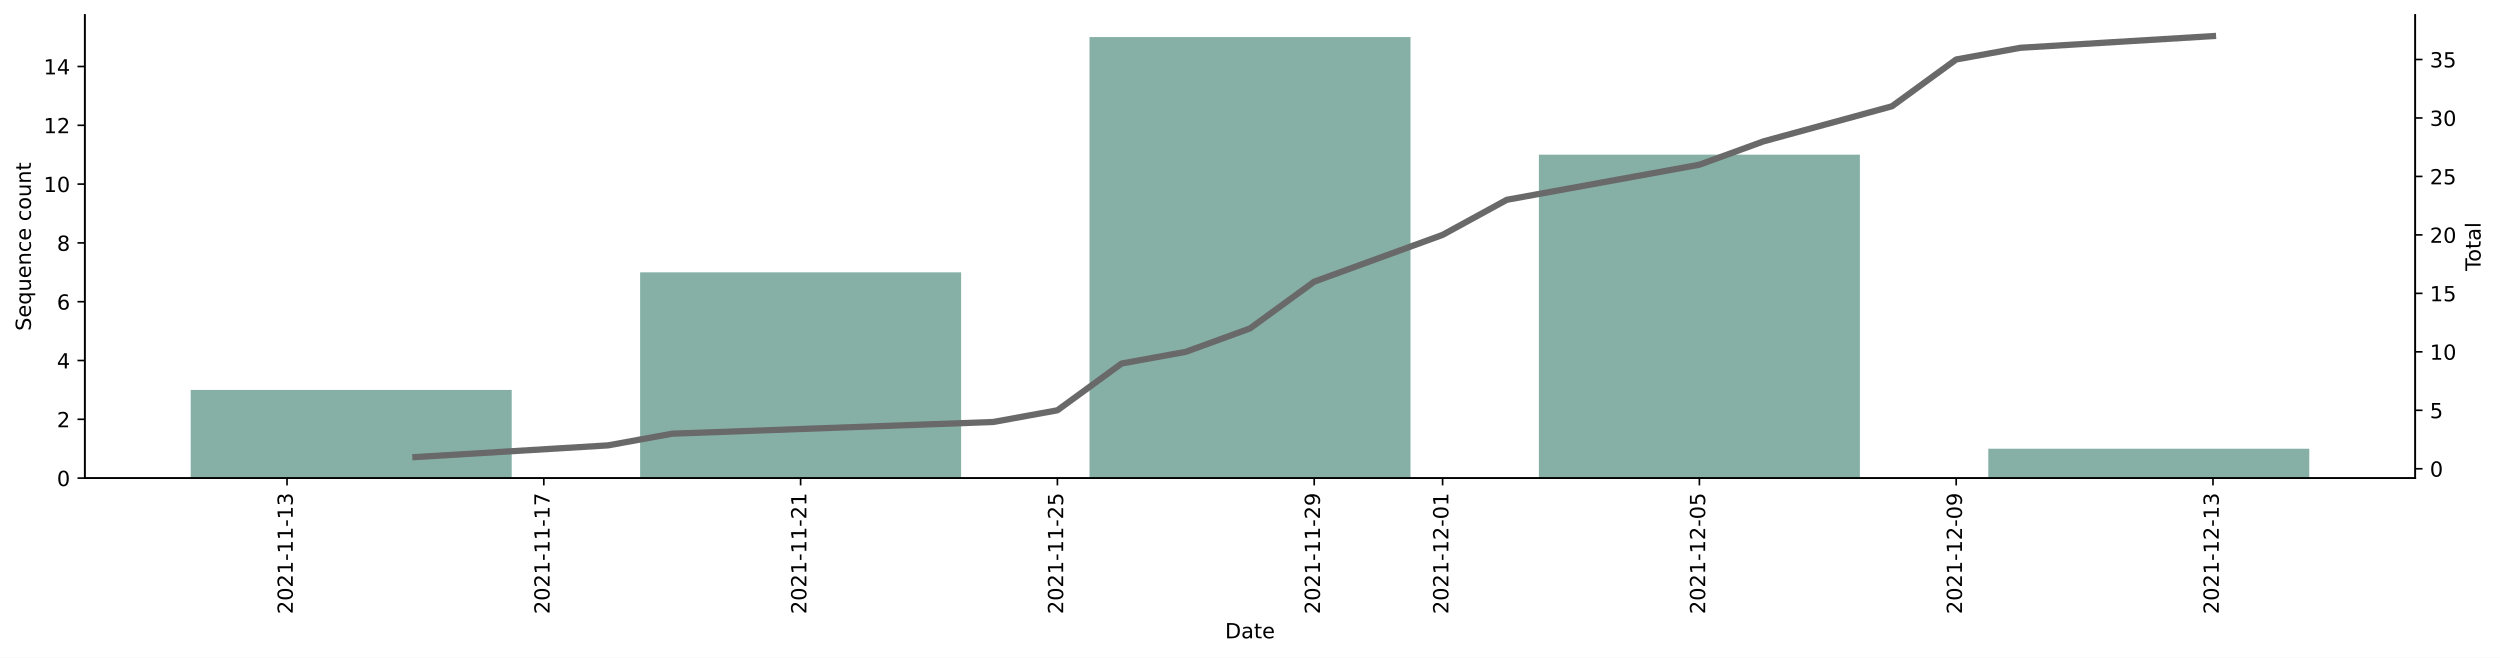
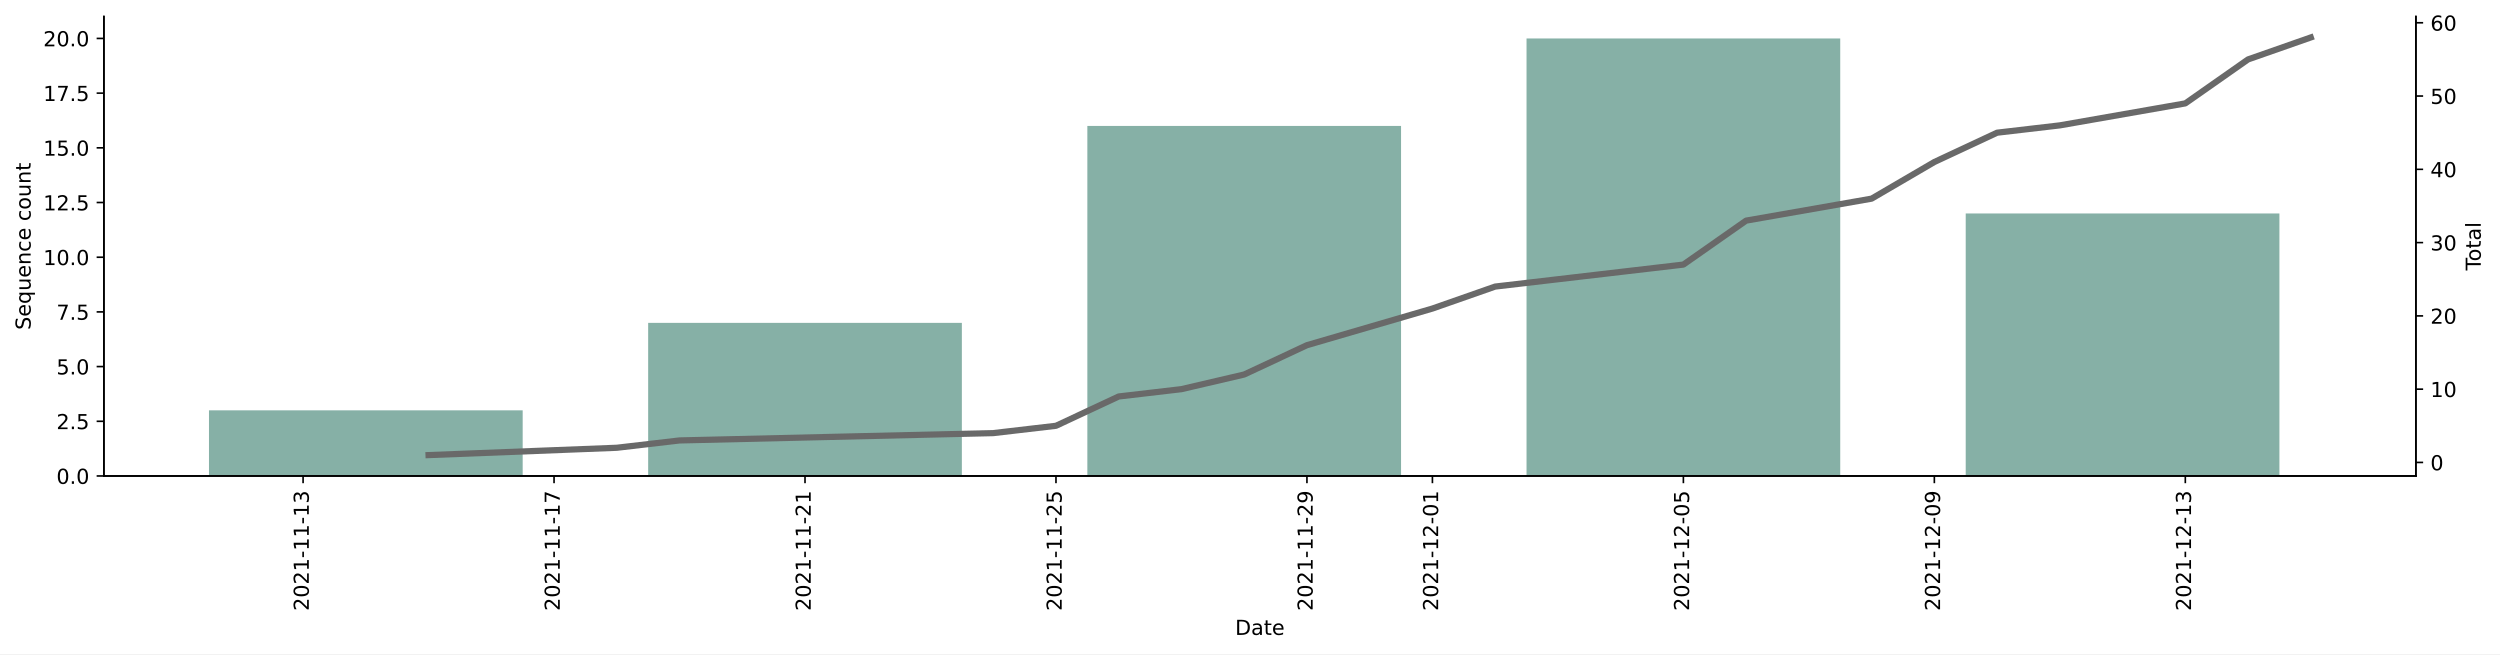
- <svg xmlns="http://www.w3.org/2000/svg" xmlns:xlink="http://www.w3.org/1999/xlink" height="314.954pt" version="1.1" viewBox="0 0 1197.206 314.954" width="1197.206pt">
+ <svg xmlns="http://www.w3.org/2000/svg" xmlns:xlink="http://www.w3.org/1999/xlink" height="315.747pt" version="1.1" viewBox="0 0 1206.747 315.747" width="1206.747pt">
  <defs>
    <style type="text/css">*{stroke-linecap:butt;stroke-linejoin:round;}</style>
  </defs>
  <g id="figure_1">
    <g id="patch_1">
-       <path d="M 0 314.954  L 1197.206 314.954  L 1197.206 0  L 0 0  z " style="fill:#ffffff;" />
+       <path d="M 0 315.747  L 1206.747 315.747  L 1206.747 0  L 0 0  z " style="fill:#ffffff;" />
    </g>
    <g id="axes_1">
      <g id="patch_2">
-         <path d="M 40.603 228.96  L 1156.603 228.96  L 1156.603 7.2  L 40.603 7.2  z " style="fill:#ffffff;" />
+         <path d="M 50.144 229.753  L 1166.144 229.753  L 1166.144 7.993  L 50.144 7.993  z " style="fill:#ffffff;" />
      </g>
      <g id="patch_3">
-         <path clip-path="url(#p0cb021c6cd)" d="M 91.33 228.96  L 245.049 228.96  L 245.049 186.72  L 91.33 186.72  z " style="fill:#86b0a6;" />
+         <path clip-path="url(#pd94305e3d3)" d="M 100.871 229.753  L 252.296 229.753  L 252.296 198.073  L 100.871 198.073  z " style="fill:#86b0a6;" />
      </g>
      <g id="patch_4">
-         <path clip-path="url(#p0cb021c6cd)" d="M 306.537 228.96  L 460.256 228.96  L 460.256 130.4  L 306.537 130.4  z " style="fill:#86b0a6;" />
+         <path clip-path="url(#pd94305e3d3)" d="M 312.866 229.753  L 464.29 229.753  L 464.29 155.833  L 312.866 155.833  z " style="fill:#86b0a6;" />
      </g>
      <g id="patch_5">
-         <path clip-path="url(#p0cb021c6cd)" d="M 521.744 228.96  L 675.463 228.96  L 675.463 17.76  L 521.744 17.76  z " style="fill:#86b0a6;" />
+         <path clip-path="url(#pd94305e3d3)" d="M 524.86 229.753  L 676.285 229.753  L 676.285 60.793  L 524.86 60.793  z " style="fill:#86b0a6;" />
      </g>
      <g id="patch_6">
-         <path clip-path="url(#p0cb021c6cd)" d="M 736.95 228.96  L 890.669 228.96  L 890.669 74.08  L 736.95 74.08  z " style="fill:#86b0a6;" />
+         <path clip-path="url(#pd94305e3d3)" d="M 736.855 229.753  L 888.279 229.753  L 888.279 18.553  L 736.855 18.553  z " style="fill:#86b0a6;" />
      </g>
      <g id="patch_7">
-         <path clip-path="url(#p0cb021c6cd)" d="M 952.157 228.96  L 1105.876 228.96  L 1105.876 214.88  L 952.157 214.88  z " style="fill:#86b0a6;" />
+         <path clip-path="url(#pd94305e3d3)" d="M 948.849 229.753  L 1100.274 229.753  L 1100.274 103.033  L 948.849 103.033  z " style="fill:#86b0a6;" />
      </g>
      <g id="matplotlib.axis_1">
        <g id="xtick_1">
          <g id="line2d_1">
            <defs>
-               <path d="M 0 0  L 0 3.5  " id="m258a94b422" style="stroke:#000000;stroke-width:0.8;" />
+               <path d="M 0 0  L 0 3.5  " id="m11b9b7007f" style="stroke:#000000;stroke-width:0.8;" />
            </defs>
            <g>
-               <use style="stroke:#000000;stroke-width:0.8;" x="137.446" xlink:href="#m258a94b422" y="228.96" />
+               <use style="stroke:#000000;stroke-width:0.8;" x="146.298" xlink:href="#m11b9b7007f" y="229.753" />
            </g>
          </g>
          <g id="text_1">
-             <g transform="translate(140.2055 294.0756)rotate(-90)scale(0.1 -0.1)">
+             <g transform="translate(149.0578 294.8685)rotate(-90)scale(0.1 -0.1)">
              <defs>
                <path d="M 1228 531  L 3431 531  L 3431 0  L 469 0  L 469 531  Q 828 903 1448 1529  Q 2069 2156 2228 2338  Q 2531 2678 2651 2914  Q 2772 3150 2772 3378  Q 2772 3750 2511 3984  Q 2250 4219 1831 4219  Q 1534 4219 1204 4116  Q 875 4013 500 3803  L 500 4441  Q 881 4594 1212 4672  Q 1544 4750 1819 4750  Q 2544 4750 2975 4387  Q 3406 4025 3406 3419  Q 3406 3131 3298 2873  Q 3191 2616 2906 2266  Q 2828 2175 2409 1742  Q 1991 1309 1228 531  z " id="DejaVuSans-32" transform="scale(0.015625)" />
                <path d="M 2034 4250  Q 1547 4250 1301 3770  Q 1056 3291 1056 2328  Q 1056 1369 1301 889  Q 1547 409 2034 409  Q 2525 409 2770 889  Q 3016 1369 3016 2328  Q 3016 3291 2770 3770  Q 2525 4250 2034 4250  z M 2034 4750  Q 2819 4750 3233 4129  Q 3647 3509 3647 2328  Q 3647 1150 3233 529  Q 2819 -91 2034 -91  Q 1250 -91 836 529  Q 422 1150 422 2328  Q 422 3509 836 4129  Q 1250 4750 2034 4750  z " id="DejaVuSans-30" transform="scale(0.015625)" />
                <path d="M 794 531  L 1825 531  L 1825 4091  L 703 3866  L 703 4441  L 1819 4666  L 2450 4666  L 2450 531  L 3481 531  L 3481 0  L 794 0  L 794 531  z " id="DejaVuSans-31" transform="scale(0.015625)" />
                <path d="M 313 2009  L 1997 2009  L 1997 1497  L 313 1497  L 313 2009  z " id="DejaVuSans-2d" transform="scale(0.015625)" />
                <path d="M 2597 2516  Q 3050 2419 3304 2112  Q 3559 1806 3559 1356  Q 3559 666 3084 287  Q 2609 -91 1734 -91  Q 1441 -91 1130 -33  Q 819 25 488 141  L 488 750  Q 750 597 1062 519  Q 1375 441 1716 441  Q 2309 441 2620 675  Q 2931 909 2931 1356  Q 2931 1769 2642 2001  Q 2353 2234 1838 2234  L 1294 2234  L 1294 2753  L 1863 2753  Q 2328 2753 2575 2939  Q 2822 3125 2822 3475  Q 2822 3834 2567 4026  Q 2313 4219 1838 4219  Q 1578 4219 1281 4162  Q 984 4106 628 3988  L 628 4550  Q 988 4650 1302 4700  Q 1616 4750 1894 4750  Q 2613 4750 3031 4423  Q 3450 4097 3450 3541  Q 3450 3153 3228 2886  Q 3006 2619 2597 2516  z " id="DejaVuSans-33" transform="scale(0.015625)" />
              </defs>
              <use xlink:href="#DejaVuSans-32" />
              <use x="63.623" xlink:href="#DejaVuSans-30" />
              <use x="127.246" xlink:href="#DejaVuSans-32" />
              <use x="190.869" xlink:href="#DejaVuSans-31" />
              <use x="254.492" xlink:href="#DejaVuSans-2d" />
              <use x="290.576" xlink:href="#DejaVuSans-31" />
              <use x="354.199" xlink:href="#DejaVuSans-31" />
              <use x="417.822" xlink:href="#DejaVuSans-2d" />
              <use x="453.906" xlink:href="#DejaVuSans-31" />
              <use x="517.529" xlink:href="#DejaVuSans-33" />
            </g>
          </g>
        </g>
        <g id="xtick_2">
          <g id="line2d_2">
            <g>
-               <use style="stroke:#000000;stroke-width:0.8;" x="260.421" xlink:href="#m258a94b422" y="228.96" />
+               <use style="stroke:#000000;stroke-width:0.8;" x="267.438" xlink:href="#m11b9b7007f" y="229.753" />
            </g>
          </g>
          <g id="text_2">
-             <g transform="translate(263.1807 294.0756)rotate(-90)scale(0.1 -0.1)">
+             <g transform="translate(270.1976 294.8685)rotate(-90)scale(0.1 -0.1)">
              <defs>
                <path d="M 525 4666  L 3525 4666  L 3525 4397  L 1831 0  L 1172 0  L 2766 4134  L 525 4134  L 525 4666  z " id="DejaVuSans-37" transform="scale(0.015625)" />
              </defs>
              <use xlink:href="#DejaVuSans-32" />
              <use x="63.623" xlink:href="#DejaVuSans-30" />
              <use x="127.246" xlink:href="#DejaVuSans-32" />
              <use x="190.869" xlink:href="#DejaVuSans-31" />
              <use x="254.492" xlink:href="#DejaVuSans-2d" />
              <use x="290.576" xlink:href="#DejaVuSans-31" />
              <use x="354.199" xlink:href="#DejaVuSans-31" />
              <use x="417.822" xlink:href="#DejaVuSans-2d" />
              <use x="453.906" xlink:href="#DejaVuSans-31" />
              <use x="517.529" xlink:href="#DejaVuSans-37" />
            </g>
          </g>
        </g>
        <g id="xtick_3">
          <g id="line2d_3">
            <g>
-               <use style="stroke:#000000;stroke-width:0.8;" x="383.397" xlink:href="#m258a94b422" y="228.96" />
+               <use style="stroke:#000000;stroke-width:0.8;" x="388.578" xlink:href="#m11b9b7007f" y="229.753" />
            </g>
          </g>
          <g id="text_3">
-             <g transform="translate(386.1559 294.0756)rotate(-90)scale(0.1 -0.1)">
+             <g transform="translate(391.3373 294.8685)rotate(-90)scale(0.1 -0.1)">
              <use xlink:href="#DejaVuSans-32" />
              <use x="63.623" xlink:href="#DejaVuSans-30" />
              <use x="127.246" xlink:href="#DejaVuSans-32" />
              <use x="190.869" xlink:href="#DejaVuSans-31" />
              <use x="254.492" xlink:href="#DejaVuSans-2d" />
              <use x="290.576" xlink:href="#DejaVuSans-31" />
              <use x="354.199" xlink:href="#DejaVuSans-31" />
              <use x="417.822" xlink:href="#DejaVuSans-2d" />
              <use x="453.906" xlink:href="#DejaVuSans-32" />
              <use x="517.529" xlink:href="#DejaVuSans-31" />
            </g>
          </g>
        </g>
        <g id="xtick_4">
          <g id="line2d_4">
            <g>
-               <use style="stroke:#000000;stroke-width:0.8;" x="506.372" xlink:href="#m258a94b422" y="228.96" />
+               <use style="stroke:#000000;stroke-width:0.8;" x="509.718" xlink:href="#m11b9b7007f" y="229.753" />
            </g>
          </g>
          <g id="text_4">
-             <g transform="translate(509.1311 294.0756)rotate(-90)scale(0.1 -0.1)">
+             <g transform="translate(512.4771 294.8685)rotate(-90)scale(0.1 -0.1)">
              <defs>
                <path d="M 691 4666  L 3169 4666  L 3169 4134  L 1269 4134  L 1269 2991  Q 1406 3038 1543 3061  Q 1681 3084 1819 3084  Q 2600 3084 3056 2656  Q 3513 2228 3513 1497  Q 3513 744 3044 326  Q 2575 -91 1722 -91  Q 1428 -91 1123 -41  Q 819 9 494 109  L 494 744  Q 775 591 1075 516  Q 1375 441 1709 441  Q 2250 441 2565 725  Q 2881 1009 2881 1497  Q 2881 1984 2565 2268  Q 2250 2553 1709 2553  Q 1456 2553 1204 2497  Q 953 2441 691 2322  L 691 4666  z " id="DejaVuSans-35" transform="scale(0.015625)" />
              </defs>
              <use xlink:href="#DejaVuSans-32" />
              <use x="63.623" xlink:href="#DejaVuSans-30" />
              <use x="127.246" xlink:href="#DejaVuSans-32" />
              <use x="190.869" xlink:href="#DejaVuSans-31" />
              <use x="254.492" xlink:href="#DejaVuSans-2d" />
              <use x="290.576" xlink:href="#DejaVuSans-31" />
              <use x="354.199" xlink:href="#DejaVuSans-31" />
              <use x="417.822" xlink:href="#DejaVuSans-2d" />
              <use x="453.906" xlink:href="#DejaVuSans-32" />
              <use x="517.529" xlink:href="#DejaVuSans-35" />
            </g>
          </g>
        </g>
        <g id="xtick_5">
          <g id="line2d_5">
            <g>
-               <use style="stroke:#000000;stroke-width:0.8;" x="629.347" xlink:href="#m258a94b422" y="228.96" />
+               <use style="stroke:#000000;stroke-width:0.8;" x="630.857" xlink:href="#m11b9b7007f" y="229.753" />
            </g>
          </g>
          <g id="text_5">
-             <g transform="translate(632.1063 294.0756)rotate(-90)scale(0.1 -0.1)">
+             <g transform="translate(633.6168 294.8685)rotate(-90)scale(0.1 -0.1)">
              <defs>
                <path d="M 703 97  L 703 672  Q 941 559 1184 500  Q 1428 441 1663 441  Q 2288 441 2617 861  Q 2947 1281 2994 2138  Q 2813 1869 2534 1725  Q 2256 1581 1919 1581  Q 1219 1581 811 2004  Q 403 2428 403 3163  Q 403 3881 828 4315  Q 1253 4750 1959 4750  Q 2769 4750 3195 4129  Q 3622 3509 3622 2328  Q 3622 1225 3098 567  Q 2575 -91 1691 -91  Q 1453 -91 1209 -44  Q 966 3 703 97  z M 1959 2075  Q 2384 2075 2632 2365  Q 2881 2656 2881 3163  Q 2881 3666 2632 3958  Q 2384 4250 1959 4250  Q 1534 4250 1286 3958  Q 1038 3666 1038 3163  Q 1038 2656 1286 2365  Q 1534 2075 1959 2075  z " id="DejaVuSans-39" transform="scale(0.015625)" />
              </defs>
              <use xlink:href="#DejaVuSans-32" />
              <use x="63.623" xlink:href="#DejaVuSans-30" />
              <use x="127.246" xlink:href="#DejaVuSans-32" />
              <use x="190.869" xlink:href="#DejaVuSans-31" />
              <use x="254.492" xlink:href="#DejaVuSans-2d" />
              <use x="290.576" xlink:href="#DejaVuSans-31" />
              <use x="354.199" xlink:href="#DejaVuSans-31" />
              <use x="417.822" xlink:href="#DejaVuSans-2d" />
              <use x="453.906" xlink:href="#DejaVuSans-32" />
              <use x="517.529" xlink:href="#DejaVuSans-39" />
            </g>
          </g>
        </g>
        <g id="xtick_6">
          <g id="line2d_6">
            <g>
-               <use style="stroke:#000000;stroke-width:0.8;" x="690.835" xlink:href="#m258a94b422" y="228.96" />
+               <use style="stroke:#000000;stroke-width:0.8;" x="691.427" xlink:href="#m11b9b7007f" y="229.753" />
            </g>
          </g>
          <g id="text_6">
-             <g transform="translate(693.5939 294.0756)rotate(-90)scale(0.1 -0.1)">
+             <g transform="translate(694.1867 294.8685)rotate(-90)scale(0.1 -0.1)">
              <use xlink:href="#DejaVuSans-32" />
              <use x="63.623" xlink:href="#DejaVuSans-30" />
              <use x="127.246" xlink:href="#DejaVuSans-32" />
              <use x="190.869" xlink:href="#DejaVuSans-31" />
              <use x="254.492" xlink:href="#DejaVuSans-2d" />
              <use x="290.576" xlink:href="#DejaVuSans-31" />
              <use x="354.199" xlink:href="#DejaVuSans-32" />
              <use x="417.822" xlink:href="#DejaVuSans-2d" />
              <use x="453.906" xlink:href="#DejaVuSans-30" />
              <use x="517.529" xlink:href="#DejaVuSans-31" />
            </g>
          </g>
        </g>
        <g id="xtick_7">
          <g id="line2d_7">
            <g>
-               <use style="stroke:#000000;stroke-width:0.8;" x="813.81" xlink:href="#m258a94b422" y="228.96" />
+               <use style="stroke:#000000;stroke-width:0.8;" x="812.567" xlink:href="#m11b9b7007f" y="229.753" />
            </g>
          </g>
          <g id="text_7">
-             <g transform="translate(816.5691 294.0756)rotate(-90)scale(0.1 -0.1)">
+             <g transform="translate(815.3265 294.8685)rotate(-90)scale(0.1 -0.1)">
              <use xlink:href="#DejaVuSans-32" />
              <use x="63.623" xlink:href="#DejaVuSans-30" />
              <use x="127.246" xlink:href="#DejaVuSans-32" />
              <use x="190.869" xlink:href="#DejaVuSans-31" />
              <use x="254.492" xlink:href="#DejaVuSans-2d" />
              <use x="290.576" xlink:href="#DejaVuSans-31" />
              <use x="354.199" xlink:href="#DejaVuSans-32" />
              <use x="417.822" xlink:href="#DejaVuSans-2d" />
              <use x="453.906" xlink:href="#DejaVuSans-30" />
              <use x="517.529" xlink:href="#DejaVuSans-35" />
            </g>
          </g>
        </g>
        <g id="xtick_8">
          <g id="line2d_8">
            <g>
-               <use style="stroke:#000000;stroke-width:0.8;" x="936.785" xlink:href="#m258a94b422" y="228.96" />
+               <use style="stroke:#000000;stroke-width:0.8;" x="933.707" xlink:href="#m11b9b7007f" y="229.753" />
            </g>
          </g>
          <g id="text_8">
-             <g transform="translate(939.5443 294.0756)rotate(-90)scale(0.1 -0.1)">
+             <g transform="translate(936.4662 294.8685)rotate(-90)scale(0.1 -0.1)">
              <use xlink:href="#DejaVuSans-32" />
              <use x="63.623" xlink:href="#DejaVuSans-30" />
              <use x="127.246" xlink:href="#DejaVuSans-32" />
              <use x="190.869" xlink:href="#DejaVuSans-31" />
              <use x="254.492" xlink:href="#DejaVuSans-2d" />
              <use x="290.576" xlink:href="#DejaVuSans-31" />
              <use x="354.199" xlink:href="#DejaVuSans-32" />
              <use x="417.822" xlink:href="#DejaVuSans-2d" />
              <use x="453.906" xlink:href="#DejaVuSans-30" />
              <use x="517.529" xlink:href="#DejaVuSans-39" />
            </g>
          </g>
        </g>
        <g id="xtick_9">
          <g id="line2d_9">
            <g>
-               <use style="stroke:#000000;stroke-width:0.8;" x="1059.76" xlink:href="#m258a94b422" y="228.96" />
+               <use style="stroke:#000000;stroke-width:0.8;" x="1054.847" xlink:href="#m11b9b7007f" y="229.753" />
            </g>
          </g>
          <g id="text_9">
-             <g transform="translate(1062.52 294.0756)rotate(-90)scale(0.1 -0.1)">
+             <g transform="translate(1057.606 294.8685)rotate(-90)scale(0.1 -0.1)">
              <use xlink:href="#DejaVuSans-32" />
              <use x="63.623" xlink:href="#DejaVuSans-30" />
              <use x="127.246" xlink:href="#DejaVuSans-32" />
              <use x="190.869" xlink:href="#DejaVuSans-31" />
              <use x="254.492" xlink:href="#DejaVuSans-2d" />
              <use x="290.576" xlink:href="#DejaVuSans-31" />
              <use x="354.199" xlink:href="#DejaVuSans-32" />
              <use x="417.822" xlink:href="#DejaVuSans-2d" />
              <use x="453.906" xlink:href="#DejaVuSans-31" />
              <use x="517.529" xlink:href="#DejaVuSans-33" />
            </g>
          </g>
        </g>
        <g id="text_10">
-           <g transform="translate(586.6523 305.6741)scale(0.1 -0.1)">
+           <g transform="translate(596.193 306.467)scale(0.1 -0.1)">
            <defs>
              <path d="M 1259 4147  L 1259 519  L 2022 519  Q 2988 519 3436 956  Q 3884 1394 3884 2338  Q 3884 3275 3436 3711  Q 2988 4147 2022 4147  L 1259 4147  z M 628 4666  L 1925 4666  Q 3281 4666 3915 4102  Q 4550 3538 4550 2338  Q 4550 1131 3912 565  Q 3275 0 1925 0  L 628 0  L 628 4666  z " id="DejaVuSans-44" transform="scale(0.015625)" />
              <path d="M 2194 1759  Q 1497 1759 1228 1600  Q 959 1441 959 1056  Q 959 750 1161 570  Q 1363 391 1709 391  Q 2188 391 2477 730  Q 2766 1069 2766 1631  L 2766 1759  L 2194 1759  z M 3341 1997  L 3341 0  L 2766 0  L 2766 531  Q 2569 213 2275 61  Q 1981 -91 1556 -91  Q 1019 -91 701 211  Q 384 513 384 1019  Q 384 1609 779 1909  Q 1175 2209 1959 2209  L 2766 2209  L 2766 2266  Q 2766 2663 2505 2880  Q 2244 3097 1772 3097  Q 1472 3097 1187 3025  Q 903 2953 641 2809  L 641 3341  Q 956 3463 1253 3523  Q 1550 3584 1831 3584  Q 2591 3584 2966 3190  Q 3341 2797 3341 1997  z " id="DejaVuSans-61" transform="scale(0.015625)" />
              <path d="M 1172 4494  L 1172 3500  L 2356 3500  L 2356 3053  L 1172 3053  L 1172 1153  Q 1172 725 1289 603  Q 1406 481 1766 481  L 2356 481  L 2356 0  L 1766 0  Q 1100 0 847 248  Q 594 497 594 1153  L 594 3053  L 172 3053  L 172 3500  L 594 3500  L 594 4494  L 1172 4494  z " id="DejaVuSans-74" transform="scale(0.015625)" />
              <path d="M 3597 1894  L 3597 1613  L 953 1613  Q 991 1019 1311 708  Q 1631 397 2203 397  Q 2534 397 2845 478  Q 3156 559 3463 722  L 3463 178  Q 3153 47 2828 -22  Q 2503 -91 2169 -91  Q 1331 -91 842 396  Q 353 884 353 1716  Q 353 2575 817 3079  Q 1281 3584 2069 3584  Q 2775 3584 3186 3129  Q 3597 2675 3597 1894  z M 3022 2063  Q 3016 2534 2758 2815  Q 2500 3097 2075 3097  Q 1594 3097 1305 2825  Q 1016 2553 972 2059  L 3022 2063  z " id="DejaVuSans-65" transform="scale(0.015625)" />
            </defs>
            <use xlink:href="#DejaVuSans-44" />
            <use x="77.002" xlink:href="#DejaVuSans-61" />
            <use x="138.281" xlink:href="#DejaVuSans-74" />
            <use x="177.49" xlink:href="#DejaVuSans-65" />
          </g>
        </g>
      </g>
      <g id="matplotlib.axis_2">
        <g id="ytick_1">
          <g id="line2d_10">
            <defs>
-               <path d="M 0 0  L -3.5 0  " id="m730d6456f0" style="stroke:#000000;stroke-width:0.8;" />
+               <path d="M 0 0  L -3.5 0  " id="m7136b246e5" style="stroke:#000000;stroke-width:0.8;" />
            </defs>
            <g>
-               <use style="stroke:#000000;stroke-width:0.8;" x="40.603" xlink:href="#m730d6456f0" y="228.96" />
+               <use style="stroke:#000000;stroke-width:0.8;" x="50.144" xlink:href="#m7136b246e5" y="229.753" />
            </g>
          </g>
          <g id="text_11">
-             <g transform="translate(27.24063 232.7592)scale(0.1 -0.1)">
+             <g transform="translate(27.24063 233.5521)scale(0.1 -0.1)">
+               <defs>
+                 <path d="M 684 794  L 1344 794  L 1344 0  L 684 0  L 684 794  z " id="DejaVuSans-2e" transform="scale(0.015625)" />
+               </defs>
              <use xlink:href="#DejaVuSans-30" />
+               <use x="63.623" xlink:href="#DejaVuSans-2e" />
+               <use x="95.41" xlink:href="#DejaVuSans-30" />
            </g>
          </g>
        </g>
        <g id="ytick_2">
          <g id="line2d_11">
            <g>
-               <use style="stroke:#000000;stroke-width:0.8;" x="40.603" xlink:href="#m730d6456f0" y="200.8" />
+               <use style="stroke:#000000;stroke-width:0.8;" x="50.144" xlink:href="#m7136b246e5" y="203.353" />
            </g>
          </g>
          <g id="text_12">
-             <g transform="translate(27.24063 204.5992)scale(0.1 -0.1)">
-               <use xlink:href="#DejaVuSans-32" />
+             <g transform="translate(27.24063 207.1521)scale(0.1 -0.1)">
+               <use xlink:href="#DejaVuSans-32" />
+               <use x="63.623" xlink:href="#DejaVuSans-2e" />
+               <use x="95.41" xlink:href="#DejaVuSans-35" />
            </g>
          </g>
        </g>
        <g id="ytick_3">
          <g id="line2d_12">
            <g>
-               <use style="stroke:#000000;stroke-width:0.8;" x="40.603" xlink:href="#m730d6456f0" y="172.64" />
+               <use style="stroke:#000000;stroke-width:0.8;" x="50.144" xlink:href="#m7136b246e5" y="176.953" />
            </g>
          </g>
          <g id="text_13">
-             <g transform="translate(27.24063 176.4392)scale(0.1 -0.1)">
-               <defs>
-                 <path d="M 2419 4116  L 825 1625  L 2419 1625  L 2419 4116  z M 2253 4666  L 3047 4666  L 3047 1625  L 3713 1625  L 3713 1100  L 3047 1100  L 3047 0  L 2419 0  L 2419 1100  L 313 1100  L 313 1709  L 2253 4666  z " id="DejaVuSans-34" transform="scale(0.015625)" />
-               </defs>
-               <use xlink:href="#DejaVuSans-34" />
+             <g transform="translate(27.24063 180.7521)scale(0.1 -0.1)">
+               <use xlink:href="#DejaVuSans-35" />
+               <use x="63.623" xlink:href="#DejaVuSans-2e" />
+               <use x="95.41" xlink:href="#DejaVuSans-30" />
            </g>
          </g>
        </g>
        <g id="ytick_4">
          <g id="line2d_13">
            <g>
-               <use style="stroke:#000000;stroke-width:0.8;" x="40.603" xlink:href="#m730d6456f0" y="144.48" />
+               <use style="stroke:#000000;stroke-width:0.8;" x="50.144" xlink:href="#m7136b246e5" y="150.553" />
            </g>
          </g>
          <g id="text_14">
-             <g transform="translate(27.24063 148.2792)scale(0.1 -0.1)">
-               <defs>
-                 <path d="M 2113 2584  Q 1688 2584 1439 2293  Q 1191 2003 1191 1497  Q 1191 994 1439 701  Q 1688 409 2113 409  Q 2538 409 2786 701  Q 3034 994 3034 1497  Q 3034 2003 2786 2293  Q 2538 2584 2113 2584  z M 3366 4563  L 3366 3988  Q 3128 4100 2886 4159  Q 2644 4219 2406 4219  Q 1781 4219 1451 3797  Q 1122 3375 1075 2522  Q 1259 2794 1537 2939  Q 1816 3084 2150 3084  Q 2853 3084 3261 2657  Q 3669 2231 3669 1497  Q 3669 778 3244 343  Q 2819 -91 2113 -91  Q 1303 -91 875 529  Q 447 1150 447 2328  Q 447 3434 972 4092  Q 1497 4750 2381 4750  Q 2619 4750 2861 4703  Q 3103 4656 3366 4563  z " id="DejaVuSans-36" transform="scale(0.015625)" />
-               </defs>
-               <use xlink:href="#DejaVuSans-36" />
+             <g transform="translate(27.24063 154.3521)scale(0.1 -0.1)">
+               <use xlink:href="#DejaVuSans-37" />
+               <use x="63.623" xlink:href="#DejaVuSans-2e" />
+               <use x="95.41" xlink:href="#DejaVuSans-35" />
            </g>
          </g>
        </g>
        <g id="ytick_5">
          <g id="line2d_14">
            <g>
-               <use style="stroke:#000000;stroke-width:0.8;" x="40.603" xlink:href="#m730d6456f0" y="116.32" />
+               <use style="stroke:#000000;stroke-width:0.8;" x="50.144" xlink:href="#m7136b246e5" y="124.153" />
            </g>
          </g>
          <g id="text_15">
-             <g transform="translate(27.24063 120.1192)scale(0.1 -0.1)">
-               <defs>
-                 <path d="M 2034 2216  Q 1584 2216 1326 1975  Q 1069 1734 1069 1313  Q 1069 891 1326 650  Q 1584 409 2034 409  Q 2484 409 2743 651  Q 3003 894 3003 1313  Q 3003 1734 2745 1975  Q 2488 2216 2034 2216  z M 1403 2484  Q 997 2584 770 2862  Q 544 3141 544 3541  Q 544 4100 942 4425  Q 1341 4750 2034 4750  Q 2731 4750 3128 4425  Q 3525 4100 3525 3541  Q 3525 3141 3298 2862  Q 3072 2584 2669 2484  Q 3125 2378 3379 2068  Q 3634 1759 3634 1313  Q 3634 634 3220 271  Q 2806 -91 2034 -91  Q 1263 -91 848 271  Q 434 634 434 1313  Q 434 1759 690 2068  Q 947 2378 1403 2484  z M 1172 3481  Q 1172 3119 1398 2916  Q 1625 2713 2034 2713  Q 2441 2713 2670 2916  Q 2900 3119 2900 3481  Q 2900 3844 2670 4047  Q 2441 4250 2034 4250  Q 1625 4250 1398 4047  Q 1172 3844 1172 3481  z " id="DejaVuSans-38" transform="scale(0.015625)" />
-               </defs>
-               <use xlink:href="#DejaVuSans-38" />
+             <g transform="translate(20.87813 127.9521)scale(0.1 -0.1)">
+               <use xlink:href="#DejaVuSans-31" />
+               <use x="63.623" xlink:href="#DejaVuSans-30" />
+               <use x="127.246" xlink:href="#DejaVuSans-2e" />
+               <use x="159.033" xlink:href="#DejaVuSans-30" />
            </g>
          </g>
        </g>
        <g id="ytick_6">
          <g id="line2d_15">
            <g>
-               <use style="stroke:#000000;stroke-width:0.8;" x="40.603" xlink:href="#m730d6456f0" y="88.16" />
+               <use style="stroke:#000000;stroke-width:0.8;" x="50.144" xlink:href="#m7136b246e5" y="97.753" />
            </g>
          </g>
          <g id="text_16">
-             <g transform="translate(20.87813 91.95922)scale(0.1 -0.1)">
+             <g transform="translate(20.87813 101.5521)scale(0.1 -0.1)">
              <use xlink:href="#DejaVuSans-31" />
-               <use x="63.623" xlink:href="#DejaVuSans-30" />
+               <use x="63.623" xlink:href="#DejaVuSans-32" />
+               <use x="127.246" xlink:href="#DejaVuSans-2e" />
+               <use x="159.033" xlink:href="#DejaVuSans-35" />
            </g>
          </g>
        </g>
        <g id="ytick_7">
          <g id="line2d_16">
            <g>
-               <use style="stroke:#000000;stroke-width:0.8;" x="40.603" xlink:href="#m730d6456f0" y="60" />
+               <use style="stroke:#000000;stroke-width:0.8;" x="50.144" xlink:href="#m7136b246e5" y="71.353" />
            </g>
          </g>
          <g id="text_17">
-             <g transform="translate(20.87813 63.79922)scale(0.1 -0.1)">
+             <g transform="translate(20.87813 75.15212)scale(0.1 -0.1)">
              <use xlink:href="#DejaVuSans-31" />
-               <use x="63.623" xlink:href="#DejaVuSans-32" />
+               <use x="63.623" xlink:href="#DejaVuSans-35" />
+               <use x="127.246" xlink:href="#DejaVuSans-2e" />
+               <use x="159.033" xlink:href="#DejaVuSans-30" />
            </g>
          </g>
        </g>
        <g id="ytick_8">
          <g id="line2d_17">
            <g>
-               <use style="stroke:#000000;stroke-width:0.8;" x="40.603" xlink:href="#m730d6456f0" y="31.84" />
+               <use style="stroke:#000000;stroke-width:0.8;" x="50.144" xlink:href="#m7136b246e5" y="44.953" />
            </g>
          </g>
          <g id="text_18">
-             <g transform="translate(20.87813 35.63922)scale(0.1 -0.1)">
+             <g transform="translate(20.87813 48.75212)scale(0.1 -0.1)">
              <use xlink:href="#DejaVuSans-31" />
-               <use x="63.623" xlink:href="#DejaVuSans-34" />
-             </g>
-           </g>
-         </g>
-         <g id="text_19">
-           <g transform="translate(14.79844 158.4402)rotate(-90)scale(0.1 -0.1)">
+               <use x="63.623" xlink:href="#DejaVuSans-37" />
+               <use x="127.246" xlink:href="#DejaVuSans-2e" />
+               <use x="159.033" xlink:href="#DejaVuSans-35" />
+             </g>
+           </g>
+         </g>
+         <g id="ytick_9">
+           <g id="line2d_18">
+             <g>
+               <use style="stroke:#000000;stroke-width:0.8;" x="50.144" xlink:href="#m7136b246e5" y="18.553" />
+             </g>
+           </g>
+           <g id="text_19">
+             <g transform="translate(20.87813 22.35212)scale(0.1 -0.1)">
+               <use xlink:href="#DejaVuSans-32" />
+               <use x="63.623" xlink:href="#DejaVuSans-30" />
+               <use x="127.246" xlink:href="#DejaVuSans-2e" />
+               <use x="159.033" xlink:href="#DejaVuSans-30" />
+             </g>
+           </g>
+         </g>
+         <g id="text_20">
+           <g transform="translate(14.79844 159.2331)rotate(-90)scale(0.1 -0.1)">
            <defs>
              <path d="M 3425 4513  L 3425 3897  Q 3066 4069 2747 4153  Q 2428 4238 2131 4238  Q 1616 4238 1336 4038  Q 1056 3838 1056 3469  Q 1056 3159 1242 3001  Q 1428 2844 1947 2747  L 2328 2669  Q 3034 2534 3370 2195  Q 3706 1856 3706 1288  Q 3706 609 3251 259  Q 2797 -91 1919 -91  Q 1588 -91 1214 -16  Q 841 59 441 206  L 441 856  Q 825 641 1194 531  Q 1563 422 1919 422  Q 2459 422 2753 634  Q 3047 847 3047 1241  Q 3047 1584 2836 1778  Q 2625 1972 2144 2069  L 1759 2144  Q 1053 2284 737 2584  Q 422 2884 422 3419  Q 422 4038 858 4394  Q 1294 4750 2059 4750  Q 2388 4750 2728 4690  Q 3069 4631 3425 4513  z " id="DejaVuSans-53" transform="scale(0.015625)" />
              <path d="M 947 1747  Q 947 1113 1208 752  Q 1469 391 1925 391  Q 2381 391 2643 752  Q 2906 1113 2906 1747  Q 2906 2381 2643 2742  Q 2381 3103 1925 3103  Q 1469 3103 1208 2742  Q 947 2381 947 1747  z M 2906 525  Q 2725 213 2448 61  Q 2172 -91 1784 -91  Q 1150 -91 751 415  Q 353 922 353 1747  Q 353 2572 751 3078  Q 1150 3584 1784 3584  Q 2172 3584 2448 3432  Q 2725 3281 2906 2969  L 2906 3500  L 3481 3500  L 3481 -1331  L 2906 -1331  L 2906 525  z " id="DejaVuSans-71" transform="scale(0.015625)" />
              <path d="M 544 1381  L 544 3500  L 1119 3500  L 1119 1403  Q 1119 906 1312 657  Q 1506 409 1894 409  Q 2359 409 2629 706  Q 2900 1003 2900 1516  L 2900 3500  L 3475 3500  L 3475 0  L 2900 0  L 2900 538  Q 2691 219 2414 64  Q 2138 -91 1772 -91  Q 1169 -91 856 284  Q 544 659 544 1381  z M 1991 3584  L 1991 3584  z " id="DejaVuSans-75" transform="scale(0.015625)" />
              <path d="M 3513 2113  L 3513 0  L 2938 0  L 2938 2094  Q 2938 2591 2744 2837  Q 2550 3084 2163 3084  Q 1697 3084 1428 2787  Q 1159 2491 1159 1978  L 1159 0  L 581 0  L 581 3500  L 1159 3500  L 1159 2956  Q 1366 3272 1645 3428  Q 1925 3584 2291 3584  Q 2894 3584 3203 3211  Q 3513 2838 3513 2113  z " id="DejaVuSans-6e" transform="scale(0.015625)" />
              <path d="M 3122 3366  L 3122 2828  Q 2878 2963 2633 3030  Q 2388 3097 2138 3097  Q 1578 3097 1268 2742  Q 959 2388 959 1747  Q 959 1106 1268 751  Q 1578 397 2138 397  Q 2388 397 2633 464  Q 2878 531 3122 666  L 3122 134  Q 2881 22 2623 -34  Q 2366 -91 2075 -91  Q 1284 -91 818 406  Q 353 903 353 1747  Q 353 2603 823 3093  Q 1294 3584 2113 3584  Q 2378 3584 2631 3529  Q 2884 3475 3122 3366  z " id="DejaVuSans-63" transform="scale(0.015625)" />
              <path id="DejaVuSans-20" transform="scale(0.015625)" />
              <path d="M 1959 3097  Q 1497 3097 1228 2736  Q 959 2375 959 1747  Q 959 1119 1226 758  Q 1494 397 1959 397  Q 2419 397 2687 759  Q 2956 1122 2956 1747  Q 2956 2369 2687 2733  Q 2419 3097 1959 3097  z M 1959 3584  Q 2709 3584 3137 3096  Q 3566 2609 3566 1747  Q 3566 888 3137 398  Q 2709 -91 1959 -91  Q 1206 -91 779 398  Q 353 888 353 1747  Q 353 2609 779 3096  Q 1206 3584 1959 3584  z " id="DejaVuSans-6f" transform="scale(0.015625)" />
            </defs>
            <use xlink:href="#DejaVuSans-53" />
            <use x="63.477" xlink:href="#DejaVuSans-65" />
            <use x="125" xlink:href="#DejaVuSans-71" />
            <use x="188.477" xlink:href="#DejaVuSans-75" />
            <use x="251.855" xlink:href="#DejaVuSans-65" />
            <use x="313.379" xlink:href="#DejaVuSans-6e" />
            <use x="376.758" xlink:href="#DejaVuSans-63" />
            <use x="431.738" xlink:href="#DejaVuSans-65" />
            <use x="493.262" xlink:href="#DejaVuSans-20" />
            <use x="525.049" xlink:href="#DejaVuSans-63" />
            <use x="580.029" xlink:href="#DejaVuSans-6f" />
            <use x="641.211" xlink:href="#DejaVuSans-75" />
            <use x="704.59" xlink:href="#DejaVuSans-6e" />
            <use x="767.969" xlink:href="#DejaVuSans-74" />
          </g>
        </g>
      </g>
      <g id="patch_8">
-         <path d="M 40.603 228.96  L 40.603 7.2  " style="fill:none;stroke:#000000;stroke-linecap:square;stroke-linejoin:miter;stroke-width:0.8;" />
+         <path d="M 50.144 229.753  L 50.144 7.993  " style="fill:none;stroke:#000000;stroke-linecap:square;stroke-linejoin:miter;stroke-width:0.8;" />
      </g>
      <g id="patch_9">
-         <path d="M 1156.603 228.96  L 1156.603 7.2  " style="fill:none;stroke:#000000;stroke-linecap:square;stroke-linejoin:miter;stroke-width:0.8;" />
+         <path d="M 1166.144 229.753  L 1166.144 7.993  " style="fill:none;stroke:#000000;stroke-linecap:square;stroke-linejoin:miter;stroke-width:0.8;" />
      </g>
      <g id="patch_10">
-         <path d="M 40.603 228.96  L 1156.603 228.96  " style="fill:none;stroke:#000000;stroke-linecap:square;stroke-linejoin:miter;stroke-width:0.8;" />
+         <path d="M 50.144 229.753  L 1166.144 229.753  " style="fill:none;stroke:#000000;stroke-linecap:square;stroke-linejoin:miter;stroke-width:0.8;" />
      </g>
    </g>
    <g id="axes_2">
      <g id="matplotlib.axis_3">
-         <g id="ytick_9">
-           <g id="line2d_18">
-             <defs>
-               <path d="M 0 0  L 3.5 0  " id="m56f8d91154" style="stroke:#000000;stroke-width:0.8;" />
-             </defs>
-             <g>
-               <use style="stroke:#000000;stroke-width:0.8;" x="1156.603" xlink:href="#m56f8d91154" y="224.48" />
-             </g>
-           </g>
-           <g id="text_20">
-             <g transform="translate(1163.603 228.2792)scale(0.1 -0.1)">
-               <use xlink:href="#DejaVuSans-30" />
-             </g>
-           </g>
-         </g>
        <g id="ytick_10">
          <g id="line2d_19">
-             <g>
-               <use style="stroke:#000000;stroke-width:0.8;" x="1156.603" xlink:href="#m56f8d91154" y="196.48" />
+             <defs>
+               <path d="M 0 0  L 3.5 0  " id="m61c1ec775a" style="stroke:#000000;stroke-width:0.8;" />
+             </defs>
+             <g>
+               <use style="stroke:#000000;stroke-width:0.8;" x="1166.144" xlink:href="#m61c1ec775a" y="223.21" />
            </g>
          </g>
          <g id="text_21">
-             <g transform="translate(1163.603 200.2792)scale(0.1 -0.1)">
-               <use xlink:href="#DejaVuSans-35" />
+             <g transform="translate(1173.144 227.009)scale(0.1 -0.1)">
+               <use xlink:href="#DejaVuSans-30" />
            </g>
          </g>
        </g>
        <g id="ytick_11">
          <g id="line2d_20">
            <g>
-               <use style="stroke:#000000;stroke-width:0.8;" x="1156.603" xlink:href="#m56f8d91154" y="168.48" />
+               <use style="stroke:#000000;stroke-width:0.8;" x="1166.144" xlink:href="#m61c1ec775a" y="187.841" />
            </g>
          </g>
          <g id="text_22">
-             <g transform="translate(1163.603 172.2792)scale(0.1 -0.1)">
+             <g transform="translate(1173.144 191.6405)scale(0.1 -0.1)">
              <use xlink:href="#DejaVuSans-31" />
              <use x="63.623" xlink:href="#DejaVuSans-30" />
            </g>
          </g>
        </g>
        <g id="ytick_12">
          <g id="line2d_21">
            <g>
-               <use style="stroke:#000000;stroke-width:0.8;" x="1156.603" xlink:href="#m56f8d91154" y="140.48" />
+               <use style="stroke:#000000;stroke-width:0.8;" x="1166.144" xlink:href="#m61c1ec775a" y="152.473" />
            </g>
          </g>
          <g id="text_23">
-             <g transform="translate(1163.603 144.2792)scale(0.1 -0.1)">
-               <use xlink:href="#DejaVuSans-31" />
-               <use x="63.623" xlink:href="#DejaVuSans-35" />
+             <g transform="translate(1173.144 156.2721)scale(0.1 -0.1)">
+               <use xlink:href="#DejaVuSans-32" />
+               <use x="63.623" xlink:href="#DejaVuSans-30" />
            </g>
          </g>
        </g>
        <g id="ytick_13">
          <g id="line2d_22">
            <g>
-               <use style="stroke:#000000;stroke-width:0.8;" x="1156.603" xlink:href="#m56f8d91154" y="112.48" />
+               <use style="stroke:#000000;stroke-width:0.8;" x="1166.144" xlink:href="#m61c1ec775a" y="117.104" />
            </g>
          </g>
          <g id="text_24">
-             <g transform="translate(1163.603 116.2792)scale(0.1 -0.1)">
-               <use xlink:href="#DejaVuSans-32" />
+             <g transform="translate(1173.144 120.9037)scale(0.1 -0.1)">
+               <use xlink:href="#DejaVuSans-33" />
              <use x="63.623" xlink:href="#DejaVuSans-30" />
            </g>
          </g>
        </g>
        <g id="ytick_14">
          <g id="line2d_23">
            <g>
-               <use style="stroke:#000000;stroke-width:0.8;" x="1156.603" xlink:href="#m56f8d91154" y="84.48" />
+               <use style="stroke:#000000;stroke-width:0.8;" x="1166.144" xlink:href="#m61c1ec775a" y="81.736" />
            </g>
          </g>
          <g id="text_25">
-             <g transform="translate(1163.603 88.27922)scale(0.1 -0.1)">
-               <use xlink:href="#DejaVuSans-32" />
-               <use x="63.623" xlink:href="#DejaVuSans-35" />
+             <g transform="translate(1173.144 85.53528)scale(0.1 -0.1)">
+               <defs>
+                 <path d="M 2419 4116  L 825 1625  L 2419 1625  L 2419 4116  z M 2253 4666  L 3047 4666  L 3047 1625  L 3713 1625  L 3713 1100  L 3047 1100  L 3047 0  L 2419 0  L 2419 1100  L 313 1100  L 313 1709  L 2253 4666  z " id="DejaVuSans-34" transform="scale(0.015625)" />
+               </defs>
+               <use xlink:href="#DejaVuSans-34" />
+               <use x="63.623" xlink:href="#DejaVuSans-30" />
            </g>
          </g>
        </g>
        <g id="ytick_15">
          <g id="line2d_24">
            <g>
-               <use style="stroke:#000000;stroke-width:0.8;" x="1156.603" xlink:href="#m56f8d91154" y="56.48" />
+               <use style="stroke:#000000;stroke-width:0.8;" x="1166.144" xlink:href="#m61c1ec775a" y="46.368" />
            </g>
          </g>
          <g id="text_26">
-             <g transform="translate(1163.603 60.27922)scale(0.1 -0.1)">
-               <use xlink:href="#DejaVuSans-33" />
+             <g transform="translate(1173.144 50.16686)scale(0.1 -0.1)">
+               <use xlink:href="#DejaVuSans-35" />
              <use x="63.623" xlink:href="#DejaVuSans-30" />
            </g>
          </g>
        </g>
        <g id="ytick_16">
          <g id="line2d_25">
            <g>
-               <use style="stroke:#000000;stroke-width:0.8;" x="1156.603" xlink:href="#m56f8d91154" y="28.48" />
+               <use style="stroke:#000000;stroke-width:0.8;" x="1166.144" xlink:href="#m61c1ec775a" y="10.999" />
            </g>
          </g>
          <g id="text_27">
-             <g transform="translate(1163.603 32.27922)scale(0.1 -0.1)">
-               <use xlink:href="#DejaVuSans-33" />
-               <use x="63.623" xlink:href="#DejaVuSans-35" />
+             <g transform="translate(1173.144 14.79844)scale(0.1 -0.1)">
+               <defs>
+                 <path d="M 2113 2584  Q 1688 2584 1439 2293  Q 1191 2003 1191 1497  Q 1191 994 1439 701  Q 1688 409 2113 409  Q 2538 409 2786 701  Q 3034 994 3034 1497  Q 3034 2003 2786 2293  Q 2538 2584 2113 2584  z M 3366 4563  L 3366 3988  Q 3128 4100 2886 4159  Q 2644 4219 2406 4219  Q 1781 4219 1451 3797  Q 1122 3375 1075 2522  Q 1259 2794 1537 2939  Q 1816 3084 2150 3084  Q 2853 3084 3261 2657  Q 3669 2231 3669 1497  Q 3669 778 3244 343  Q 2819 -91 2113 -91  Q 1303 -91 875 529  Q 447 1150 447 2328  Q 447 3434 972 4092  Q 1497 4750 2381 4750  Q 2619 4750 2861 4703  Q 3103 4656 3366 4563  z " id="DejaVuSans-36" transform="scale(0.015625)" />
+               </defs>
+               <use xlink:href="#DejaVuSans-36" />
+               <use x="63.623" xlink:href="#DejaVuSans-30" />
            </g>
          </g>
        </g>
        <g id="text_28">
-           <g transform="translate(1187.927 129.7566)rotate(-90)scale(0.1 -0.1)">
+           <g transform="translate(1197.467 130.5495)rotate(-90)scale(0.1 -0.1)">
            <defs>
              <path d="M -19 4666  L 3928 4666  L 3928 4134  L 2272 4134  L 2272 0  L 1638 0  L 1638 4134  L -19 4134  L -19 4666  z " id="DejaVuSans-54" transform="scale(0.015625)" />
              <path d="M 603 4863  L 1178 4863  L 1178 0  L 603 0  L 603 4863  z " id="DejaVuSans-6c" transform="scale(0.015625)" />
            </defs>
            <use xlink:href="#DejaVuSans-54" />
            <use x="44.084" xlink:href="#DejaVuSans-6f" />
            <use x="105.266" xlink:href="#DejaVuSans-74" />
            <use x="144.475" xlink:href="#DejaVuSans-61" />
            <use x="205.754" xlink:href="#DejaVuSans-6c" />
          </g>
        </g>
      </g>
      <g id="line2d_26">
-         <path clip-path="url(#p0cb021c6cd)" d="M 198.934 218.88  L 291.165 213.28  L 321.909 207.68  L 475.628 202.08  L 506.372 196.48  L 537.116 174.08  L 567.859 168.48  L 598.603 157.28  L 629.347 134.88  L 690.835 112.48  L 721.578 95.68  L 752.322 90.08  L 783.066 84.48  L 813.81 78.88  L 844.554 67.68  L 906.041 50.88  L 936.785 28.48  L 967.529 22.88  L 1059.76 17.28  " style="fill:none;stroke:#696969;stroke-linecap:square;stroke-width:3;" />
+         <path clip-path="url(#pd94305e3d3)" d="M 206.868 219.673  L 297.723 216.136  L 328.008 212.599  L 479.433 209.062  L 509.718 205.526  L 540.003 191.378  L 570.288 187.841  L 600.573 180.768  L 630.857 166.62  L 691.427 148.936  L 721.712 138.326  L 751.997 134.789  L 782.282 131.252  L 812.567 127.715  L 842.852 106.494  L 903.422 95.883  L 933.707 78.199  L 963.992 64.052  L 994.277 60.515  L 1054.847 49.904  L 1085.132 28.683  L 1115.416 18.073  " style="fill:none;stroke:#696969;stroke-linecap:square;stroke-width:3;" />
      </g>
      <g id="patch_11">
-         <path d="M 40.603 228.96  L 40.603 7.2  " style="fill:none;stroke:#000000;stroke-linecap:square;stroke-linejoin:miter;stroke-width:0.8;" />
+         <path d="M 50.144 229.753  L 50.144 7.993  " style="fill:none;stroke:#000000;stroke-linecap:square;stroke-linejoin:miter;stroke-width:0.8;" />
      </g>
      <g id="patch_12">
-         <path d="M 1156.603 228.96  L 1156.603 7.2  " style="fill:none;stroke:#000000;stroke-linecap:square;stroke-linejoin:miter;stroke-width:0.8;" />
+         <path d="M 1166.144 229.753  L 1166.144 7.993  " style="fill:none;stroke:#000000;stroke-linecap:square;stroke-linejoin:miter;stroke-width:0.8;" />
      </g>
      <g id="patch_13">
-         <path d="M 40.603 228.96  L 1156.603 228.96  " style="fill:none;stroke:#000000;stroke-linecap:square;stroke-linejoin:miter;stroke-width:0.8;" />
+         <path d="M 50.144 229.753  L 1166.144 229.753  " style="fill:none;stroke:#000000;stroke-linecap:square;stroke-linejoin:miter;stroke-width:0.8;" />
      </g>
    </g>
  </g>
  <defs>
-     <clipPath id="p0cb021c6cd">
-       <rect height="221.76" width="1116" x="40.603" y="7.2" />
+     <clipPath id="pd94305e3d3">
+       <rect height="221.76" width="1116" x="50.144" y="7.993" />
    </clipPath>
  </defs>
</svg>
